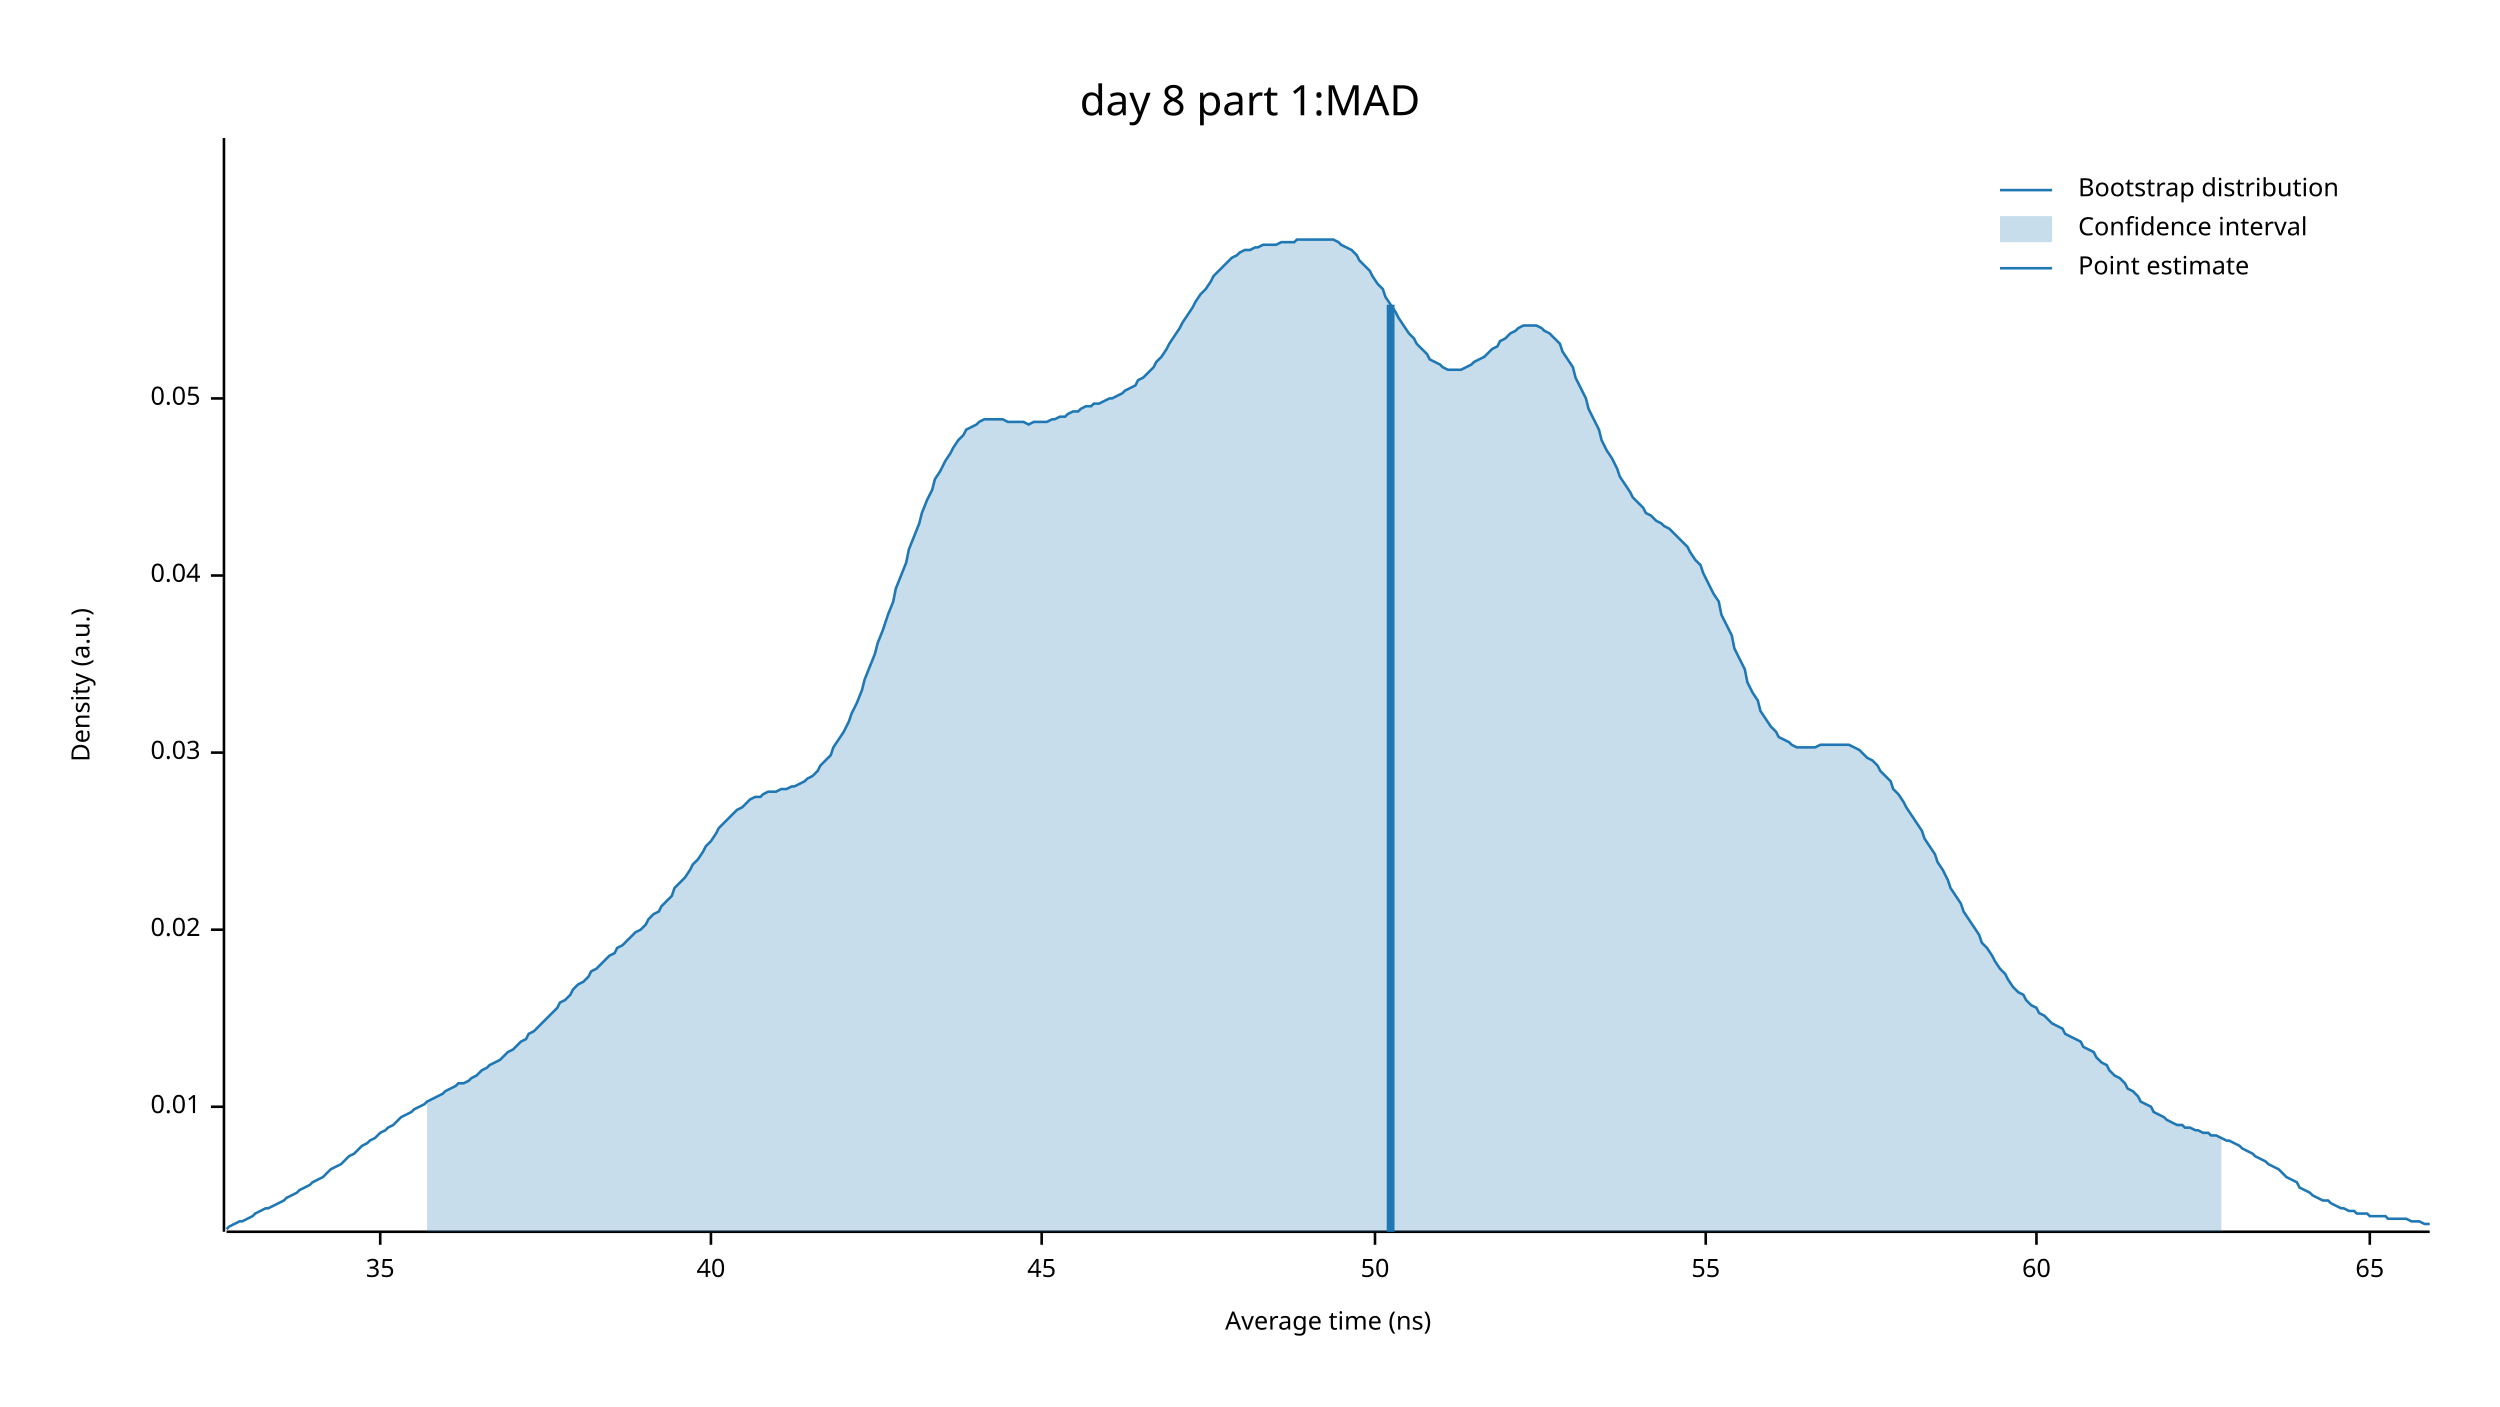
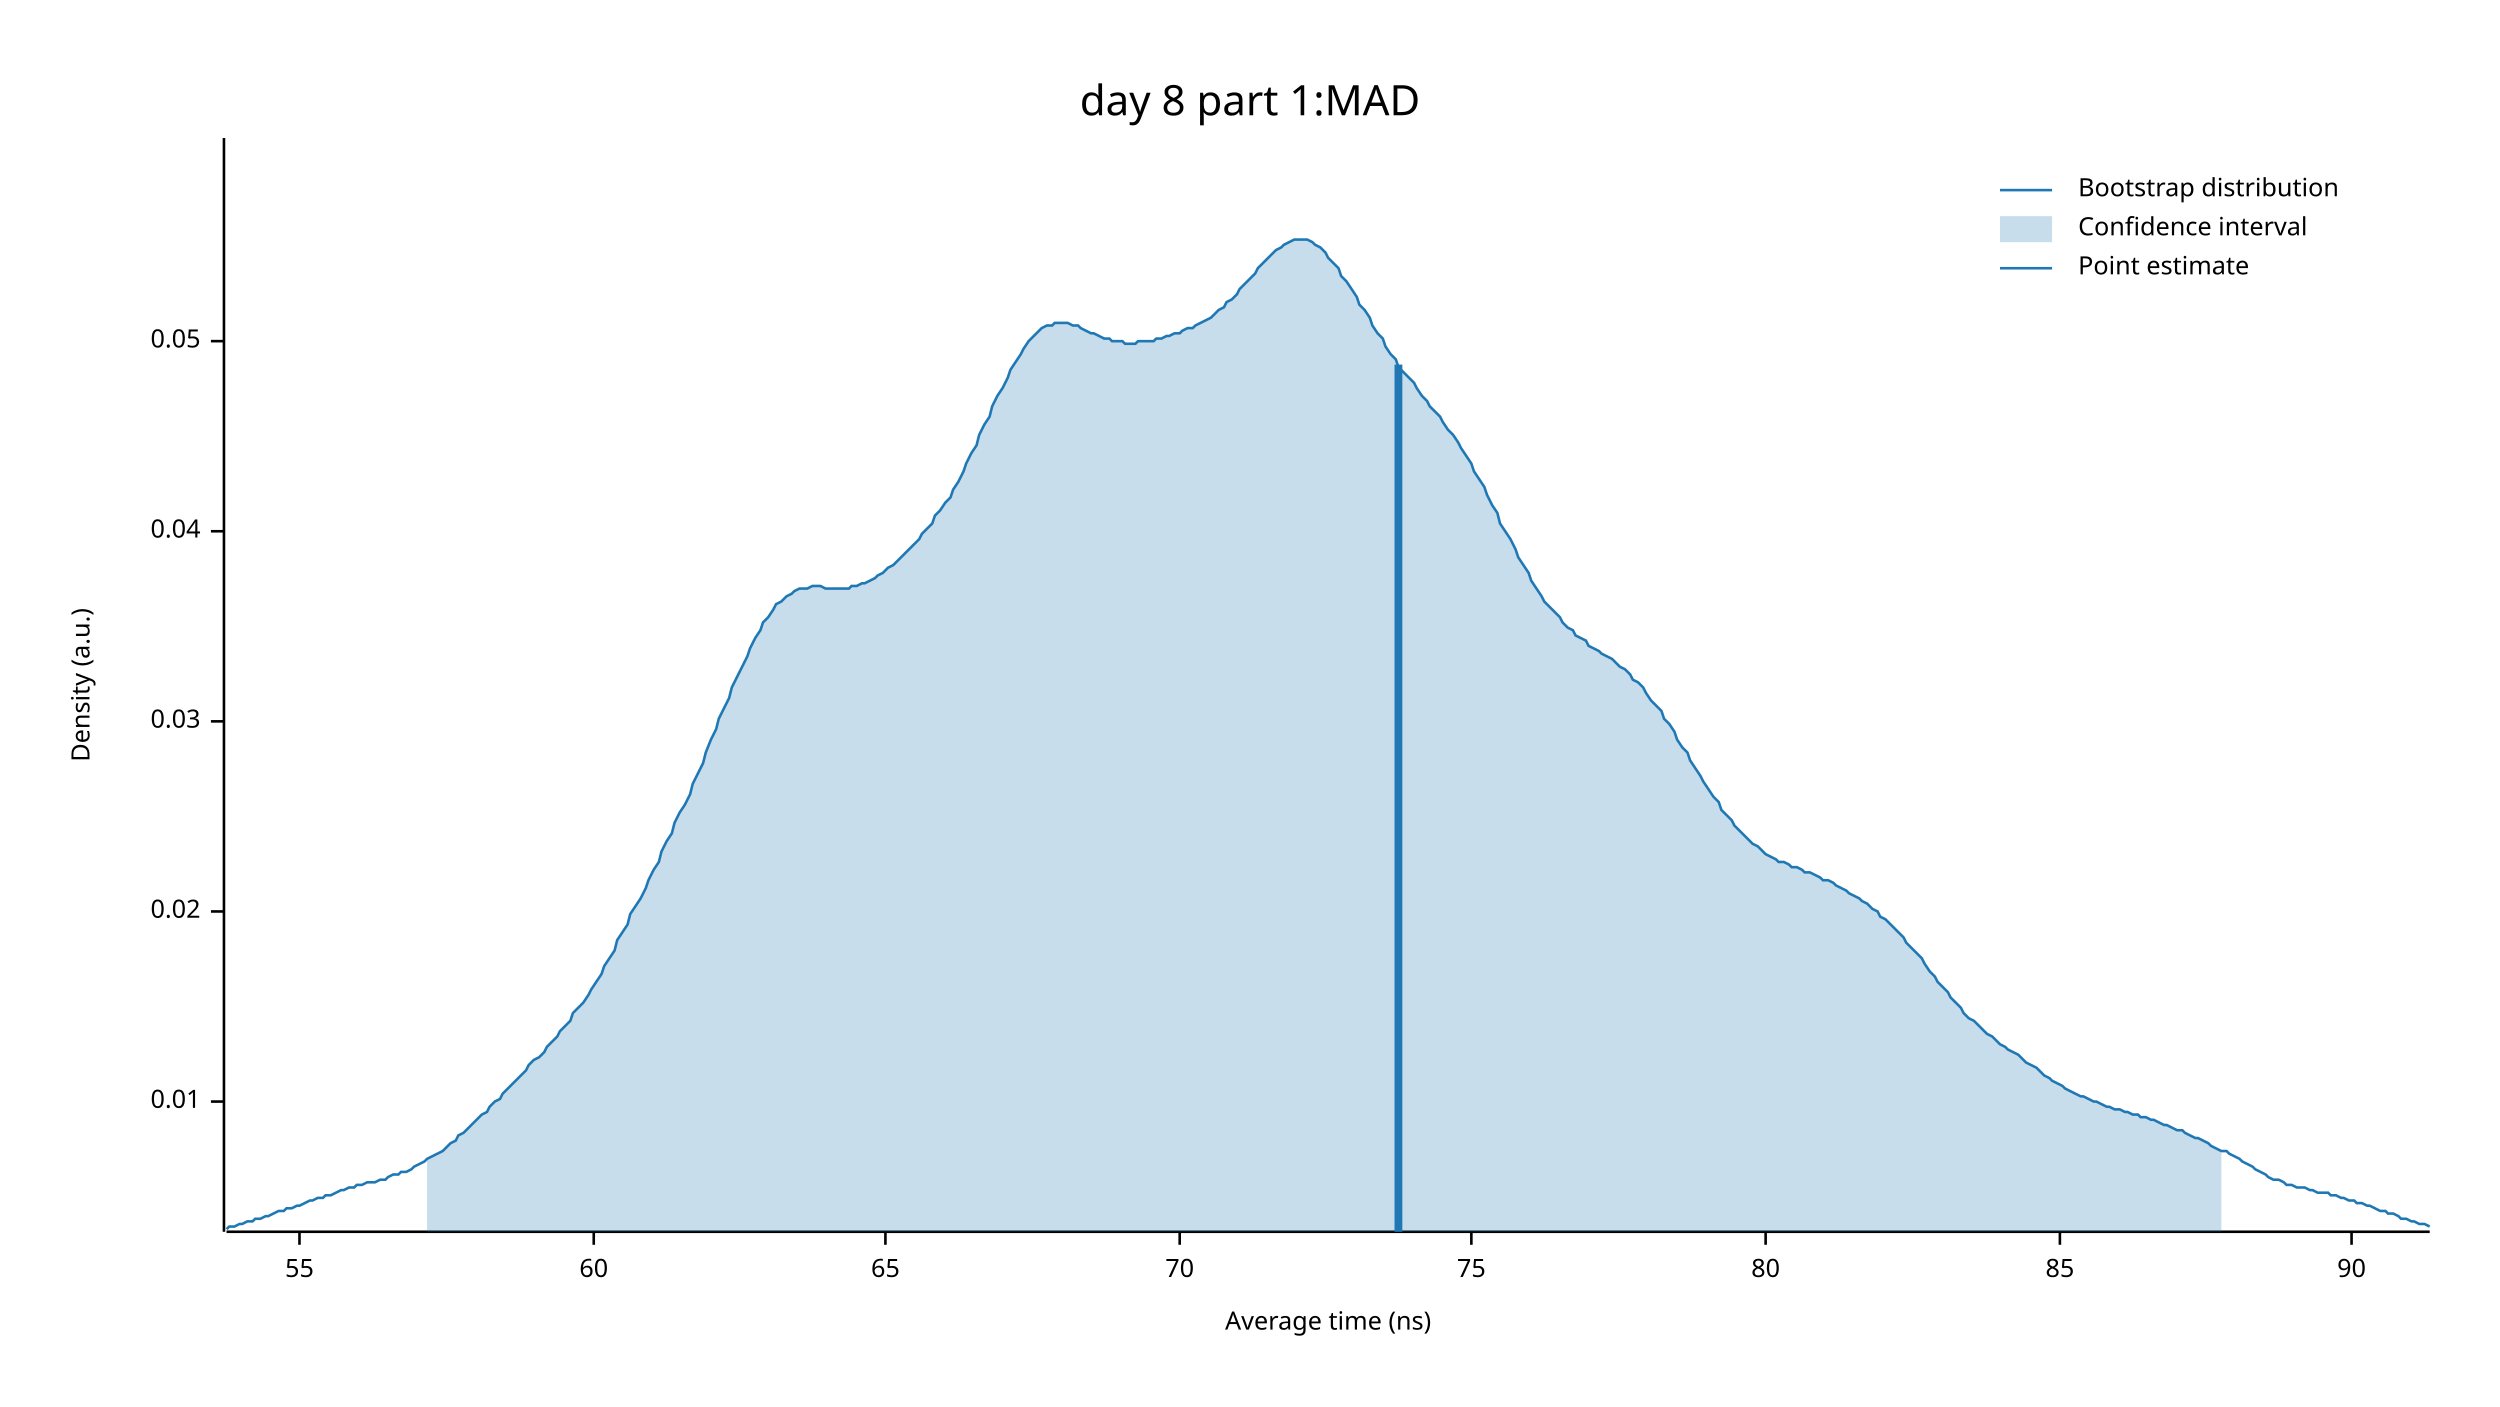
<svg xmlns="http://www.w3.org/2000/svg" width="960" height="540" viewBox="0 0 960 540">
  <text x="480" y="32" dy="0.76em" text-anchor="middle" font-family="sans-serif" font-size="16.129" opacity="1" fill="#000000">
day 8 part 1:MAD
</text>
  <text x="27" y="263" dy="0.76em" text-anchor="middle" font-family="sans-serif" font-size="9.677" opacity="1" fill="#000000" transform="rotate(270, 27, 263)">
Density (a.u.)
</text>
  <text x="510" y="513" dy="-0.5ex" text-anchor="middle" font-family="sans-serif" font-size="9.677" opacity="1" fill="#000000">
Average time (ns)
</text>
  <polyline fill="none" opacity="1" stroke="#000000" stroke-width="1" points="86,53 86,473 " />
-   <text x="77" y="425" dy="0.5ex" text-anchor="end" font-family="sans-serif" font-size="9.677" opacity="1" fill="#000000">
+   <text x="77" y="423" dy="0.5ex" text-anchor="end" font-family="sans-serif" font-size="9.677" opacity="1" fill="#000000">
0.01
</text>
-   <polyline fill="none" opacity="1" stroke="#000000" stroke-width="1" points="81,425 86,425 " />
-   <text x="77" y="357" dy="0.5ex" text-anchor="end" font-family="sans-serif" font-size="9.677" opacity="1" fill="#000000">
+   <polyline fill="none" opacity="1" stroke="#000000" stroke-width="1" points="81,423 86,423 " />
+   <text x="77" y="350" dy="0.5ex" text-anchor="end" font-family="sans-serif" font-size="9.677" opacity="1" fill="#000000">
0.02
</text>
-   <polyline fill="none" opacity="1" stroke="#000000" stroke-width="1" points="81,357 86,357 " />
-   <text x="77" y="289" dy="0.5ex" text-anchor="end" font-family="sans-serif" font-size="9.677" opacity="1" fill="#000000">
+   <polyline fill="none" opacity="1" stroke="#000000" stroke-width="1" points="81,350 86,350 " />
+   <text x="77" y="277" dy="0.5ex" text-anchor="end" font-family="sans-serif" font-size="9.677" opacity="1" fill="#000000">
0.03
</text>
-   <polyline fill="none" opacity="1" stroke="#000000" stroke-width="1" points="81,289 86,289 " />
-   <text x="77" y="221" dy="0.5ex" text-anchor="end" font-family="sans-serif" font-size="9.677" opacity="1" fill="#000000">
+   <polyline fill="none" opacity="1" stroke="#000000" stroke-width="1" points="81,277 86,277 " />
+   <text x="77" y="204" dy="0.5ex" text-anchor="end" font-family="sans-serif" font-size="9.677" opacity="1" fill="#000000">
0.04
</text>
-   <polyline fill="none" opacity="1" stroke="#000000" stroke-width="1" points="81,221 86,221 " />
-   <text x="77" y="153" dy="0.5ex" text-anchor="end" font-family="sans-serif" font-size="9.677" opacity="1" fill="#000000">
+   <polyline fill="none" opacity="1" stroke="#000000" stroke-width="1" points="81,204 86,204 " />
+   <text x="77" y="131" dy="0.5ex" text-anchor="end" font-family="sans-serif" font-size="9.677" opacity="1" fill="#000000">
0.05
</text>
-   <polyline fill="none" opacity="1" stroke="#000000" stroke-width="1" points="81,153 86,153 " />
+   <polyline fill="none" opacity="1" stroke="#000000" stroke-width="1" points="81,131 86,131 " />
  <polyline fill="none" opacity="1" stroke="#000000" stroke-width="1" points="87,473 933,473 " />
-   <text x="146" y="483" dy="0.76em" text-anchor="middle" font-family="sans-serif" font-size="9.677" opacity="1" fill="#000000">
- 35
- </text>
-   <polyline fill="none" opacity="1" stroke="#000000" stroke-width="1" points="146,473 146,478 " />
-   <text x="273" y="483" dy="0.76em" text-anchor="middle" font-family="sans-serif" font-size="9.677" opacity="1" fill="#000000">
- 40
- </text>
-   <polyline fill="none" opacity="1" stroke="#000000" stroke-width="1" points="273,473 273,478 " />
-   <text x="400" y="483" dy="0.76em" text-anchor="middle" font-family="sans-serif" font-size="9.677" opacity="1" fill="#000000">
- 45
- </text>
-   <polyline fill="none" opacity="1" stroke="#000000" stroke-width="1" points="400,473 400,478 " />
-   <text x="528" y="483" dy="0.76em" text-anchor="middle" font-family="sans-serif" font-size="9.677" opacity="1" fill="#000000">
- 50
- </text>
-   <polyline fill="none" opacity="1" stroke="#000000" stroke-width="1" points="528,473 528,478 " />
-   <text x="655" y="483" dy="0.76em" text-anchor="middle" font-family="sans-serif" font-size="9.677" opacity="1" fill="#000000">
+   <text x="115" y="483" dy="0.76em" text-anchor="middle" font-family="sans-serif" font-size="9.677" opacity="1" fill="#000000">
55
</text>
-   <polyline fill="none" opacity="1" stroke="#000000" stroke-width="1" points="655,473 655,478 " />
-   <text x="782" y="483" dy="0.76em" text-anchor="middle" font-family="sans-serif" font-size="9.677" opacity="1" fill="#000000">
+   <polyline fill="none" opacity="1" stroke="#000000" stroke-width="1" points="115,473 115,478 " />
+   <text x="228" y="483" dy="0.76em" text-anchor="middle" font-family="sans-serif" font-size="9.677" opacity="1" fill="#000000">
60
</text>
-   <polyline fill="none" opacity="1" stroke="#000000" stroke-width="1" points="782,473 782,478 " />
-   <text x="910" y="483" dy="0.76em" text-anchor="middle" font-family="sans-serif" font-size="9.677" opacity="1" fill="#000000">
+   <polyline fill="none" opacity="1" stroke="#000000" stroke-width="1" points="228,473 228,478 " />
+   <text x="340" y="483" dy="0.76em" text-anchor="middle" font-family="sans-serif" font-size="9.677" opacity="1" fill="#000000">
65
</text>
-   <polyline fill="none" opacity="1" stroke="#000000" stroke-width="1" points="910,473 910,478 " />
-   <polyline fill="none" opacity="1" stroke="#1F78B4" stroke-width="1" points="87,472 88,471 90,470 92,469 93,469 95,468 97,467 98,466 100,465 102,464 103,464 105,463 107,462 109,461 110,460 112,459 114,458 115,457 117,456 119,455 120,454 122,453 124,452 125,451 127,449 129,448 131,447 132,446 134,444 136,443 137,442 139,440 141,439 142,438 144,437 146,435 148,434 149,433 151,432 153,430 154,429 156,428 158,427 159,426 161,425 163,424 164,423 166,422 168,421 170,420 171,419 173,418 175,417 176,416 178,416 180,415 181,414 183,413 185,411 187,410 188,409 190,408 192,407 193,406 195,404 197,403 198,402 200,400 202,399 203,397 205,396 207,394 209,392 210,391 212,389 214,387 215,385 217,384 219,382 220,380 222,378 224,377 226,375 227,373 229,372 231,370 232,369 234,367 236,366 237,364 239,363 241,361 242,360 244,358 246,357 248,355 249,353 251,351 253,350 254,348 256,346 258,344 259,341 261,339 263,337 265,334 266,332 268,330 270,327 271,325 273,323 275,320 276,318 278,316 280,314 281,313 283,311 285,310 287,308 288,307 290,306 292,306 293,305 295,304 297,304 298,304 300,303 302,303 304,302 305,302 307,301 309,300 310,299 312,298 314,296 315,294 317,292 319,290 320,287 322,284 324,281 326,277 327,274 329,270 331,265 332,261 334,256 336,251 337,247 339,242 341,236 343,231 344,226 346,221 348,216 349,211 351,206 353,201 354,197 356,192 358,188 359,184 361,181 363,177 365,174 366,172 368,169 370,167 371,165 373,164 375,163 376,162 378,161 380,161 381,161 383,161 385,161 387,162 388,162 390,162 392,162 393,162 395,163 397,162 398,162 400,162 402,162 404,161 405,161 407,160 409,160 410,159 412,158 414,158 415,157 417,156 419,156 420,155 422,155 424,154 426,153 427,153 429,152 431,151 432,150 434,149 436,148 437,146 439,145 441,143 443,141 444,139 446,137 448,134 449,132 451,129 453,126 454,124 456,121 458,118 459,116 461,113 463,111 465,108 466,106 468,104 470,102 471,101 473,99 475,98 476,97 478,96 480,96 482,95 483,95 485,94 487,94 488,94 490,94 492,93 493,93 495,93 497,93 498,92 500,92 502,92 504,92 505,92 507,92 509,92 510,92 512,92 514,93 515,94 517,95 519,96 521,98 522,100 524,102 526,104 527,106 529,109 531,111 532,114 534,117 536,120 537,122 539,125 541,128 543,130 544,132 546,134 548,136 549,138 551,139 553,140 554,141 556,142 558,142 560,142 561,142 563,141 565,140 566,139 568,138 570,137 571,136 573,134 575,133 576,131 578,130 580,128 582,127 583,126 585,125 587,125 588,125 590,125 592,126 593,127 595,128 597,130 599,132 600,135 602,138 604,141 605,145 607,149 609,153 610,157 612,161 614,165 615,169 617,173 619,176 621,180 622,183 624,186 626,189 627,191 629,193 631,195 632,197 634,198 636,200 638,201 639,202 641,203 643,205 644,206 646,208 648,210 649,212 651,215 653,217 654,220 656,224 658,228 660,231 661,236 663,240 665,244 666,249 668,253 670,257 671,262 673,266 675,269 676,273 678,276 680,279 682,281 683,283 685,284 687,285 688,286 690,287 692,287 693,287 695,287 697,287 699,286 700,286 702,286 704,286 705,286 707,286 709,286 710,286 712,287 714,288 715,289 717,291 719,292 721,294 722,296 724,298 726,300 727,303 729,305 731,308 732,310 734,313 736,316 738,319 739,322 741,325 743,328 744,331 746,334 748,338 749,341 751,344 753,347 754,350 756,353 758,356 760,359 761,362 763,364 765,367 766,369 768,372 770,374 771,376 773,379 775,381 777,382 778,384 780,386 782,387 783,389 785,390 787,392 788,393 790,394 792,395 793,397 795,398 797,399 799,400 800,402 802,403 804,404 805,406 807,408 809,409 810,411 812,413 814,414 816,416 817,418 819,419 821,421 822,423 824,424 826,425 827,427 829,428 831,429 832,430 834,431 836,432 838,432 839,433 841,433 843,434 844,434 846,435 848,435 849,436 851,436 853,437 855,438 856,438 858,439 860,440 861,441 863,442 865,443 866,444 868,445 870,446 871,447 873,448 875,449 877,451 878,452 880,453 882,454 883,456 885,457 887,458 888,459 890,460 892,461 894,461 895,462 897,463 899,464 900,464 902,465 904,465 905,466 907,466 909,466 910,467 912,467 914,467 916,467 917,468 919,468 921,468 922,468 924,468 926,469 927,469 929,469 931,470 933,470 " />
-   <polygon opacity="0.25" fill="#1F78B4" points="164,423 166,422 168,421 170,420 171,419 173,418 175,417 176,416 178,416 180,415 181,414 183,413 185,411 187,410 188,409 190,408 192,407 193,406 195,404 197,403 198,402 200,400 202,399 203,397 205,396 207,394 209,392 210,391 212,389 214,387 215,385 217,384 219,382 220,380 222,378 224,377 226,375 227,373 229,372 231,370 232,369 234,367 236,366 237,364 239,363 241,361 242,360 244,358 246,357 248,355 249,353 251,351 253,350 254,348 256,346 258,344 259,341 261,339 263,337 265,334 266,332 268,330 270,327 271,325 273,323 275,320 276,318 278,316 280,314 281,313 283,311 285,310 287,308 288,307 290,306 292,306 293,305 295,304 297,304 298,304 300,303 302,303 304,302 305,302 307,301 309,300 310,299 312,298 314,296 315,294 317,292 319,290 320,287 322,284 324,281 326,277 327,274 329,270 331,265 332,261 334,256 336,251 337,247 339,242 341,236 343,231 344,226 346,221 348,216 349,211 351,206 353,201 354,197 356,192 358,188 359,184 361,181 363,177 365,174 366,172 368,169 370,167 371,165 373,164 375,163 376,162 378,161 380,161 381,161 383,161 385,161 387,162 388,162 390,162 392,162 393,162 395,163 397,162 398,162 400,162 402,162 404,161 405,161 407,160 409,160 410,159 412,158 414,158 415,157 417,156 419,156 420,155 422,155 424,154 426,153 427,153 429,152 431,151 432,150 434,149 436,148 437,146 439,145 441,143 443,141 444,139 446,137 448,134 449,132 451,129 453,126 454,124 456,121 458,118 459,116 461,113 463,111 465,108 466,106 468,104 470,102 471,101 473,99 475,98 476,97 478,96 480,96 482,95 483,95 485,94 487,94 488,94 490,94 492,93 493,93 495,93 497,93 498,92 500,92 502,92 504,92 505,92 507,92 509,92 510,92 512,92 514,93 515,94 517,95 519,96 521,98 522,100 524,102 526,104 527,106 529,109 531,111 532,114 534,117 536,120 537,122 539,125 541,128 543,130 544,132 546,134 548,136 549,138 551,139 553,140 554,141 556,142 558,142 560,142 561,142 563,141 565,140 566,139 568,138 570,137 571,136 573,134 575,133 576,131 578,130 580,128 582,127 583,126 585,125 587,125 588,125 590,125 592,126 593,127 595,128 597,130 599,132 600,135 602,138 604,141 605,145 607,149 609,153 610,157 612,161 614,165 615,169 617,173 619,176 621,180 622,183 624,186 626,189 627,191 629,193 631,195 632,197 634,198 636,200 638,201 639,202 641,203 643,205 644,206 646,208 648,210 649,212 651,215 653,217 654,220 656,224 658,228 660,231 661,236 663,240 665,244 666,249 668,253 670,257 671,262 673,266 675,269 676,273 678,276 680,279 682,281 683,283 685,284 687,285 688,286 690,287 692,287 693,287 695,287 697,287 699,286 700,286 702,286 704,286 705,286 707,286 709,286 710,286 712,287 714,288 715,289 717,291 719,292 721,294 722,296 724,298 726,300 727,303 729,305 731,308 732,310 734,313 736,316 738,319 739,322 741,325 743,328 744,331 746,334 748,338 749,341 751,344 753,347 754,350 756,353 758,356 760,359 761,362 763,364 765,367 766,369 768,372 770,374 771,376 773,379 775,381 777,382 778,384 780,386 782,387 783,389 785,390 787,392 788,393 790,394 792,395 793,397 795,398 797,399 799,400 800,402 802,403 804,404 805,406 807,408 809,409 810,411 812,413 814,414 816,416 817,418 819,419 821,421 822,423 824,424 826,425 827,427 829,428 831,429 832,430 834,431 836,432 838,432 839,433 841,433 843,434 844,434 846,435 848,435 849,436 851,436 853,437 853,473 164,473 " />
-   <polyline fill="none" opacity="1" stroke="#1F78B4" stroke-width="3" points="534,473 534,117 " />
+   <polyline fill="none" opacity="1" stroke="#000000" stroke-width="1" points="340,473 340,478 " />
+   <text x="453" y="483" dy="0.76em" text-anchor="middle" font-family="sans-serif" font-size="9.677" opacity="1" fill="#000000">
+ 70
+ </text>
+   <polyline fill="none" opacity="1" stroke="#000000" stroke-width="1" points="453,473 453,478 " />
+   <text x="565" y="483" dy="0.76em" text-anchor="middle" font-family="sans-serif" font-size="9.677" opacity="1" fill="#000000">
+ 75
+ </text>
+   <polyline fill="none" opacity="1" stroke="#000000" stroke-width="1" points="565,473 565,478 " />
+   <text x="678" y="483" dy="0.76em" text-anchor="middle" font-family="sans-serif" font-size="9.677" opacity="1" fill="#000000">
+ 80
+ </text>
+   <polyline fill="none" opacity="1" stroke="#000000" stroke-width="1" points="678,473 678,478 " />
+   <text x="791" y="483" dy="0.76em" text-anchor="middle" font-family="sans-serif" font-size="9.677" opacity="1" fill="#000000">
+ 85
+ </text>
+   <polyline fill="none" opacity="1" stroke="#000000" stroke-width="1" points="791,473 791,478 " />
+   <text x="903" y="483" dy="0.76em" text-anchor="middle" font-family="sans-serif" font-size="9.677" opacity="1" fill="#000000">
+ 90
+ </text>
+   <polyline fill="none" opacity="1" stroke="#000000" stroke-width="1" points="903,473 903,478 " />
+   <polyline fill="none" opacity="1" stroke="#1F78B4" stroke-width="1" points="87,472 88,471 90,471 92,470 93,470 95,469 97,469 98,468 100,468 102,467 103,467 105,466 107,465 109,465 110,464 112,464 114,463 115,463 117,462 119,461 120,461 122,460 124,460 125,459 127,459 129,458 131,457 132,457 134,456 136,456 137,455 139,455 141,454 142,454 144,454 146,453 148,453 149,452 151,451 153,451 154,450 156,450 158,449 159,448 161,447 163,446 164,445 166,444 168,443 170,442 171,441 173,439 175,438 176,436 178,435 180,433 181,432 183,430 185,428 187,427 188,425 190,423 192,422 193,420 195,418 197,416 198,415 200,413 202,411 203,409 205,407 207,406 209,404 210,402 212,400 214,398 215,396 217,394 219,392 220,389 222,387 224,385 226,382 227,380 229,377 231,374 232,371 234,368 236,365 237,361 239,358 241,355 242,351 244,348 246,345 248,341 249,338 251,334 253,331 254,327 256,323 258,320 259,316 261,312 263,309 265,305 266,301 268,297 270,293 271,289 273,284 275,280 276,276 278,272 280,268 281,264 283,260 285,256 287,252 288,249 290,245 292,242 293,239 295,237 297,234 298,232 300,231 302,229 304,228 305,227 307,226 309,226 310,226 312,225 314,225 315,225 317,226 319,226 320,226 322,226 324,226 326,226 327,225 329,225 331,224 332,224 334,223 336,222 337,221 339,220 341,218 343,217 344,216 346,214 348,212 349,211 351,209 353,207 354,205 356,203 358,201 359,198 361,196 363,193 365,191 366,188 368,185 370,181 371,178 373,174 375,171 376,167 378,163 380,160 381,156 383,152 385,149 387,145 388,142 390,139 392,136 393,134 395,131 397,129 398,128 400,126 402,125 404,125 405,124 407,124 409,124 410,124 412,125 414,125 415,126 417,127 419,128 420,128 422,129 424,130 426,130 427,131 429,131 431,131 432,132 434,132 436,132 437,131 439,131 441,131 443,131 444,130 446,130 448,129 449,129 451,128 453,128 454,127 456,126 458,126 459,125 461,124 463,123 465,122 466,121 468,119 470,118 471,116 473,115 475,113 476,111 478,109 480,107 482,105 483,103 485,101 487,99 488,98 490,96 492,95 493,94 495,93 497,92 498,92 500,92 502,92 504,93 505,94 507,95 509,97 510,99 512,101 514,103 515,106 517,108 519,111 521,114 522,117 524,119 526,122 527,125 529,128 531,130 532,133 534,136 536,138 537,141 539,143 541,145 543,147 544,149 546,152 548,154 549,156 551,158 553,160 554,162 556,165 558,167 560,170 561,172 563,175 565,178 566,181 568,184 570,187 571,190 573,194 575,197 576,201 578,204 580,207 582,211 583,214 585,217 587,220 588,223 590,226 592,229 593,231 595,233 597,235 599,237 600,239 602,241 604,242 605,244 607,245 609,246 610,248 612,249 614,250 615,251 617,252 619,253 621,255 622,256 624,257 626,259 627,261 629,262 631,264 632,266 634,269 636,271 638,273 639,276 641,278 643,281 644,284 646,287 648,289 649,292 651,295 653,298 654,300 656,303 658,306 660,308 661,311 663,313 665,315 666,317 668,319 670,321 671,322 673,324 675,325 676,326 678,328 680,329 682,330 683,331 685,331 687,332 688,333 690,333 692,334 693,335 695,335 697,336 699,337 700,338 702,338 704,339 705,340 707,341 709,342 710,343 712,344 714,345 715,346 717,347 719,349 721,350 722,352 724,353 726,355 727,356 729,358 731,360 732,362 734,364 736,366 738,368 739,370 741,373 743,375 744,377 746,379 748,381 749,383 751,385 753,387 754,389 756,391 758,392 760,394 761,395 763,397 765,398 766,399 768,401 770,402 771,403 773,404 775,405 777,407 778,408 780,409 782,410 783,411 785,413 787,414 788,415 790,416 792,417 793,418 795,419 797,420 799,421 800,421 802,422 804,423 805,423 807,424 809,425 810,425 812,426 814,426 816,427 817,427 819,428 821,428 822,429 824,429 826,430 827,430 829,431 831,432 832,432 834,433 836,434 838,434 839,435 841,436 843,437 844,437 846,438 848,439 849,440 851,441 853,442 855,442 856,443 858,444 860,445 861,446 863,447 865,448 866,449 868,450 870,451 871,452 873,453 875,453 877,454 878,455 880,455 882,456 883,456 885,456 887,457 888,457 890,458 892,458 894,458 895,459 897,459 899,460 900,460 902,461 904,461 905,462 907,462 909,463 910,463 912,464 914,465 916,465 917,466 919,466 921,467 922,468 924,468 926,469 927,469 929,470 931,470 933,471 " />
+   <polygon opacity="0.25" fill="#1F78B4" points="164,445 166,444 168,443 170,442 171,441 173,439 175,438 176,436 178,435 180,433 181,432 183,430 185,428 187,427 188,425 190,423 192,422 193,420 195,418 197,416 198,415 200,413 202,411 203,409 205,407 207,406 209,404 210,402 212,400 214,398 215,396 217,394 219,392 220,389 222,387 224,385 226,382 227,380 229,377 231,374 232,371 234,368 236,365 237,361 239,358 241,355 242,351 244,348 246,345 248,341 249,338 251,334 253,331 254,327 256,323 258,320 259,316 261,312 263,309 265,305 266,301 268,297 270,293 271,289 273,284 275,280 276,276 278,272 280,268 281,264 283,260 285,256 287,252 288,249 290,245 292,242 293,239 295,237 297,234 298,232 300,231 302,229 304,228 305,227 307,226 309,226 310,226 312,225 314,225 315,225 317,226 319,226 320,226 322,226 324,226 326,226 327,225 329,225 331,224 332,224 334,223 336,222 337,221 339,220 341,218 343,217 344,216 346,214 348,212 349,211 351,209 353,207 354,205 356,203 358,201 359,198 361,196 363,193 365,191 366,188 368,185 370,181 371,178 373,174 375,171 376,167 378,163 380,160 381,156 383,152 385,149 387,145 388,142 390,139 392,136 393,134 395,131 397,129 398,128 400,126 402,125 404,125 405,124 407,124 409,124 410,124 412,125 414,125 415,126 417,127 419,128 420,128 422,129 424,130 426,130 427,131 429,131 431,131 432,132 434,132 436,132 437,131 439,131 441,131 443,131 444,130 446,130 448,129 449,129 451,128 453,128 454,127 456,126 458,126 459,125 461,124 463,123 465,122 466,121 468,119 470,118 471,116 473,115 475,113 476,111 478,109 480,107 482,105 483,103 485,101 487,99 488,98 490,96 492,95 493,94 495,93 497,92 498,92 500,92 502,92 504,93 505,94 507,95 509,97 510,99 512,101 514,103 515,106 517,108 519,111 521,114 522,117 524,119 526,122 527,125 529,128 531,130 532,133 534,136 536,138 537,141 539,143 541,145 543,147 544,149 546,152 548,154 549,156 551,158 553,160 554,162 556,165 558,167 560,170 561,172 563,175 565,178 566,181 568,184 570,187 571,190 573,194 575,197 576,201 578,204 580,207 582,211 583,214 585,217 587,220 588,223 590,226 592,229 593,231 595,233 597,235 599,237 600,239 602,241 604,242 605,244 607,245 609,246 610,248 612,249 614,250 615,251 617,252 619,253 621,255 622,256 624,257 626,259 627,261 629,262 631,264 632,266 634,269 636,271 638,273 639,276 641,278 643,281 644,284 646,287 648,289 649,292 651,295 653,298 654,300 656,303 658,306 660,308 661,311 663,313 665,315 666,317 668,319 670,321 671,322 673,324 675,325 676,326 678,328 680,329 682,330 683,331 685,331 687,332 688,333 690,333 692,334 693,335 695,335 697,336 699,337 700,338 702,338 704,339 705,340 707,341 709,342 710,343 712,344 714,345 715,346 717,347 719,349 721,350 722,352 724,353 726,355 727,356 729,358 731,360 732,362 734,364 736,366 738,368 739,370 741,373 743,375 744,377 746,379 748,381 749,383 751,385 753,387 754,389 756,391 758,392 760,394 761,395 763,397 765,398 766,399 768,401 770,402 771,403 773,404 775,405 777,407 778,408 780,409 782,410 783,411 785,413 787,414 788,415 790,416 792,417 793,418 795,419 797,420 799,421 800,421 802,422 804,423 805,423 807,424 809,425 810,425 812,426 814,426 816,427 817,427 819,428 821,428 822,429 824,429 826,430 827,430 829,431 831,432 832,432 834,433 836,434 838,434 839,435 841,436 843,437 844,437 846,438 848,439 849,440 851,441 853,442 853,473 164,473 " />
+   <polyline fill="none" opacity="1" stroke="#1F78B4" stroke-width="3" points="537,473 537,140 " />
  <text x="798" y="68" dy="0.76em" text-anchor="start" font-family="sans-serif" font-size="9.677" opacity="1" fill="#000000">
Bootstrap distribution
</text>
  <text x="798" y="83" dy="0.76em" text-anchor="start" font-family="sans-serif" font-size="9.677" opacity="1" fill="#000000">
Confidence interval
</text>
  <text x="798" y="98" dy="0.76em" text-anchor="start" font-family="sans-serif" font-size="9.677" opacity="1" fill="#000000">
Point estimate
</text>
  <polyline fill="none" opacity="1" stroke="#1F78B4" stroke-width="1" points="768,73 788,73 " />
  <rect x="768" y="83" width="20" height="10" opacity="0.25" fill="#1F78B4" stroke="none" />
  <polyline fill="none" opacity="1" stroke="#1F78B4" stroke-width="1" points="768,103 788,103 " />
</svg>
